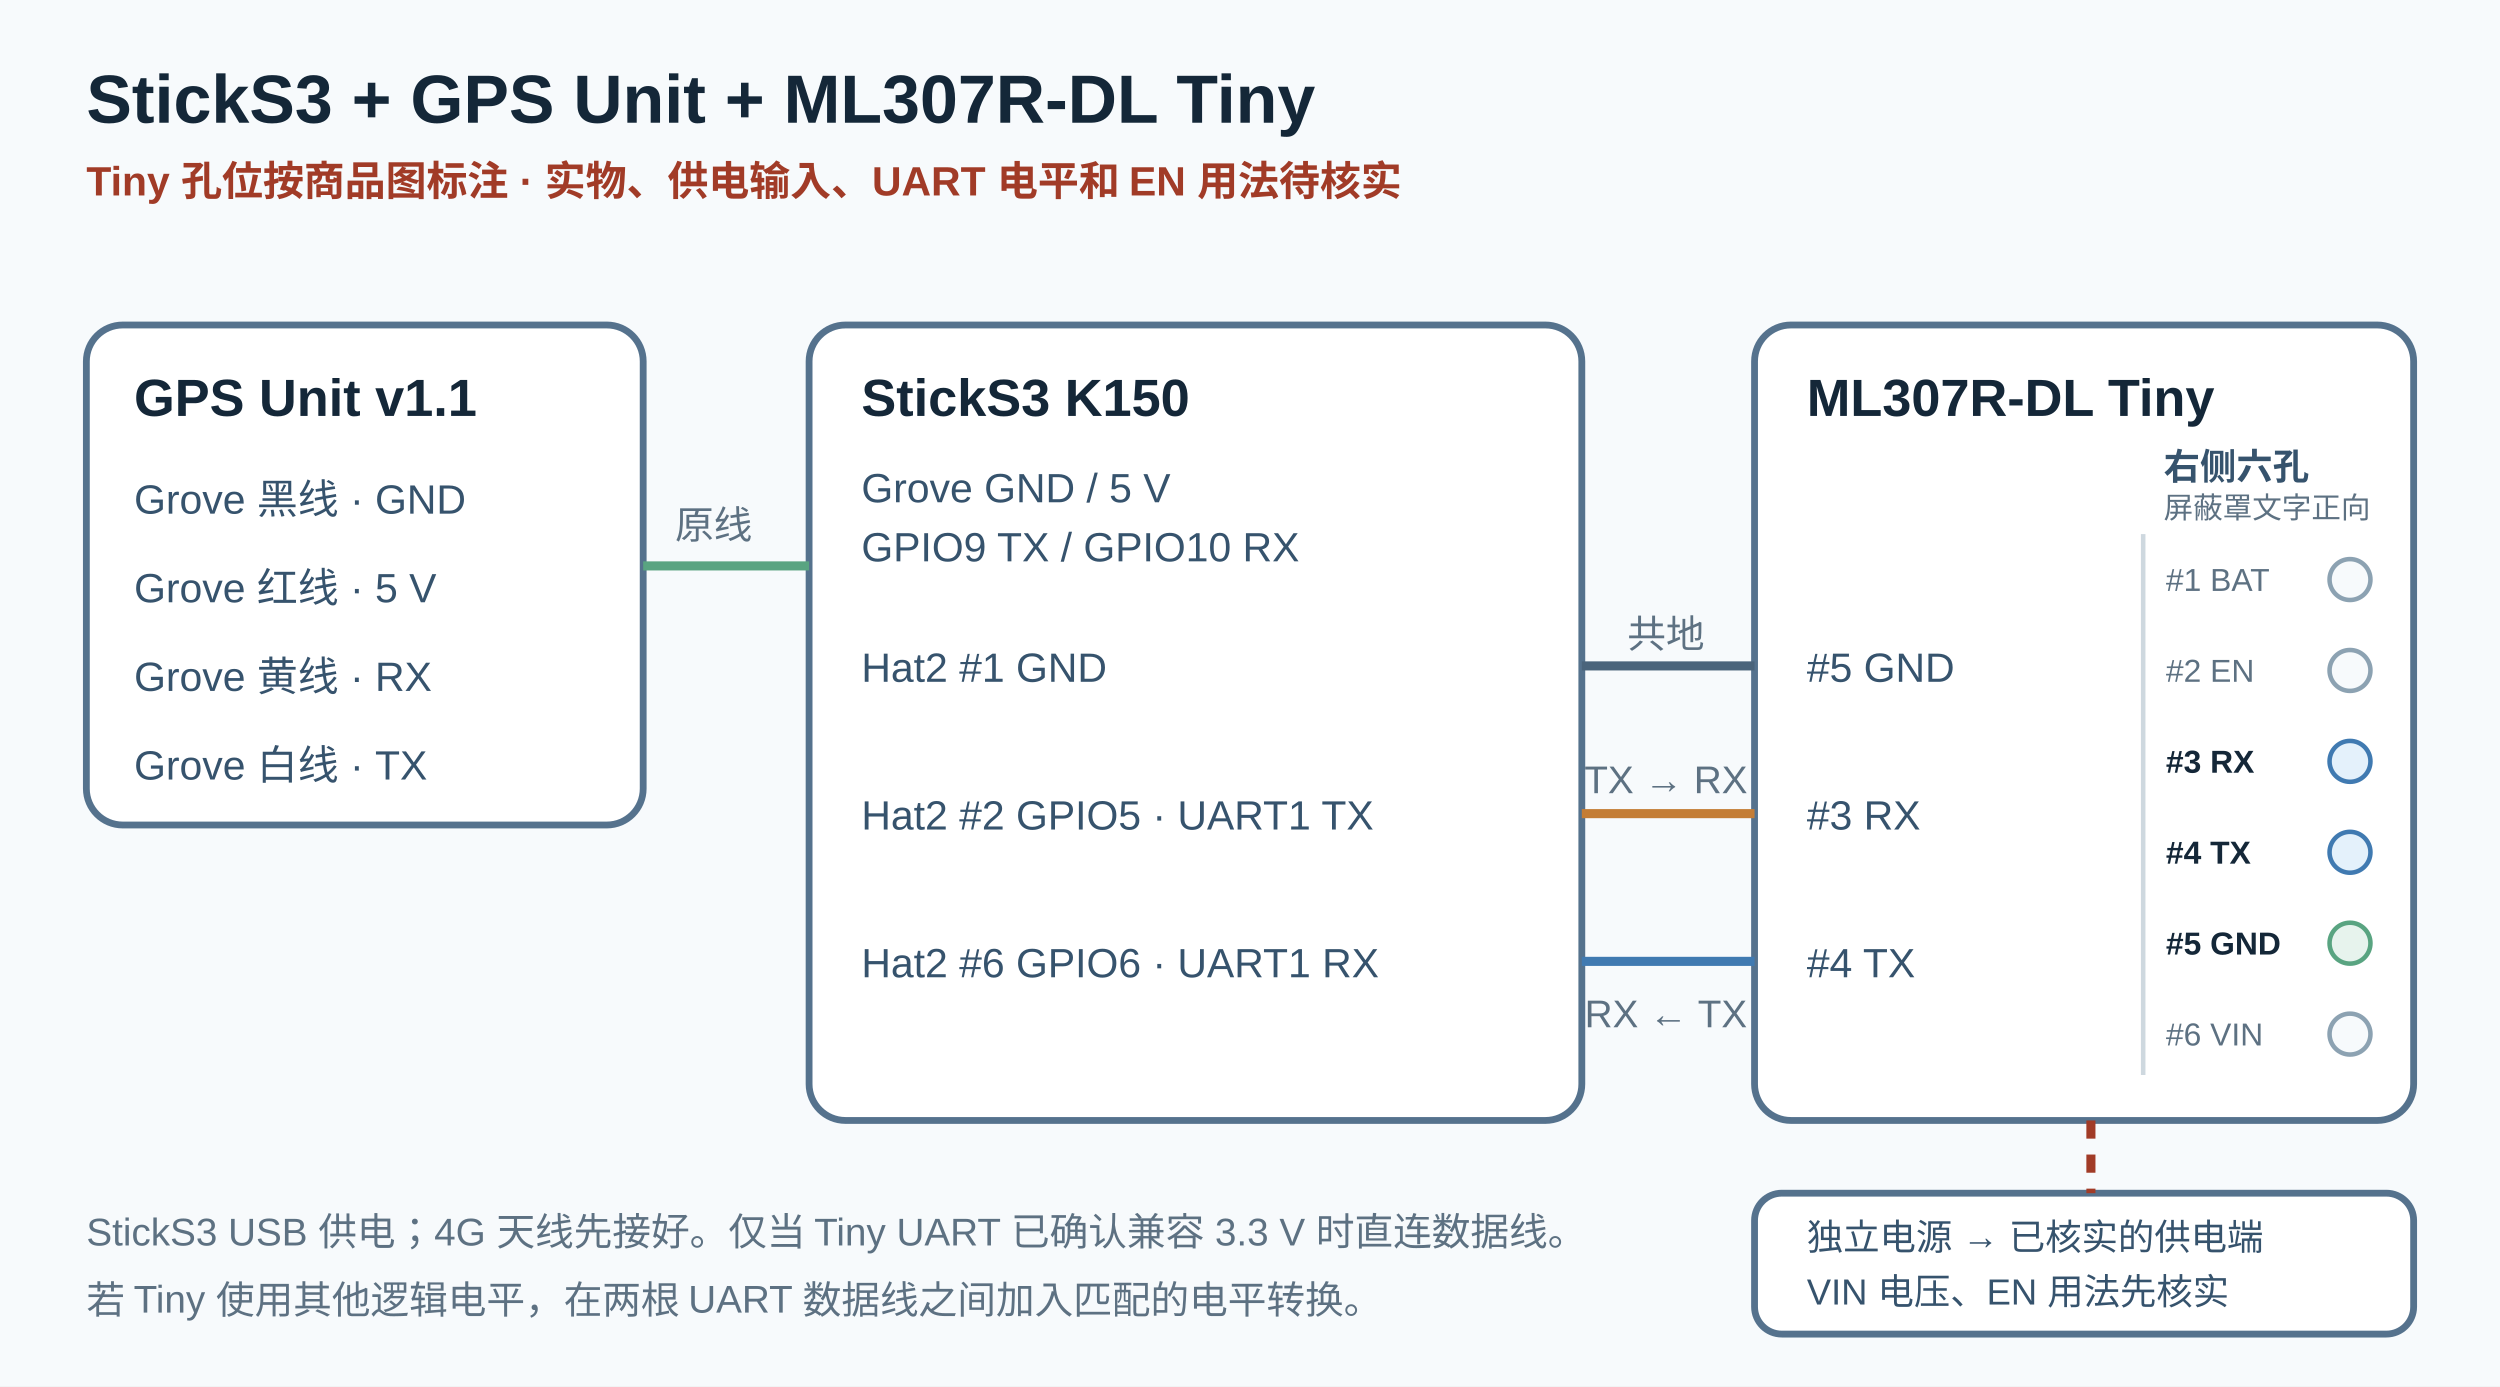
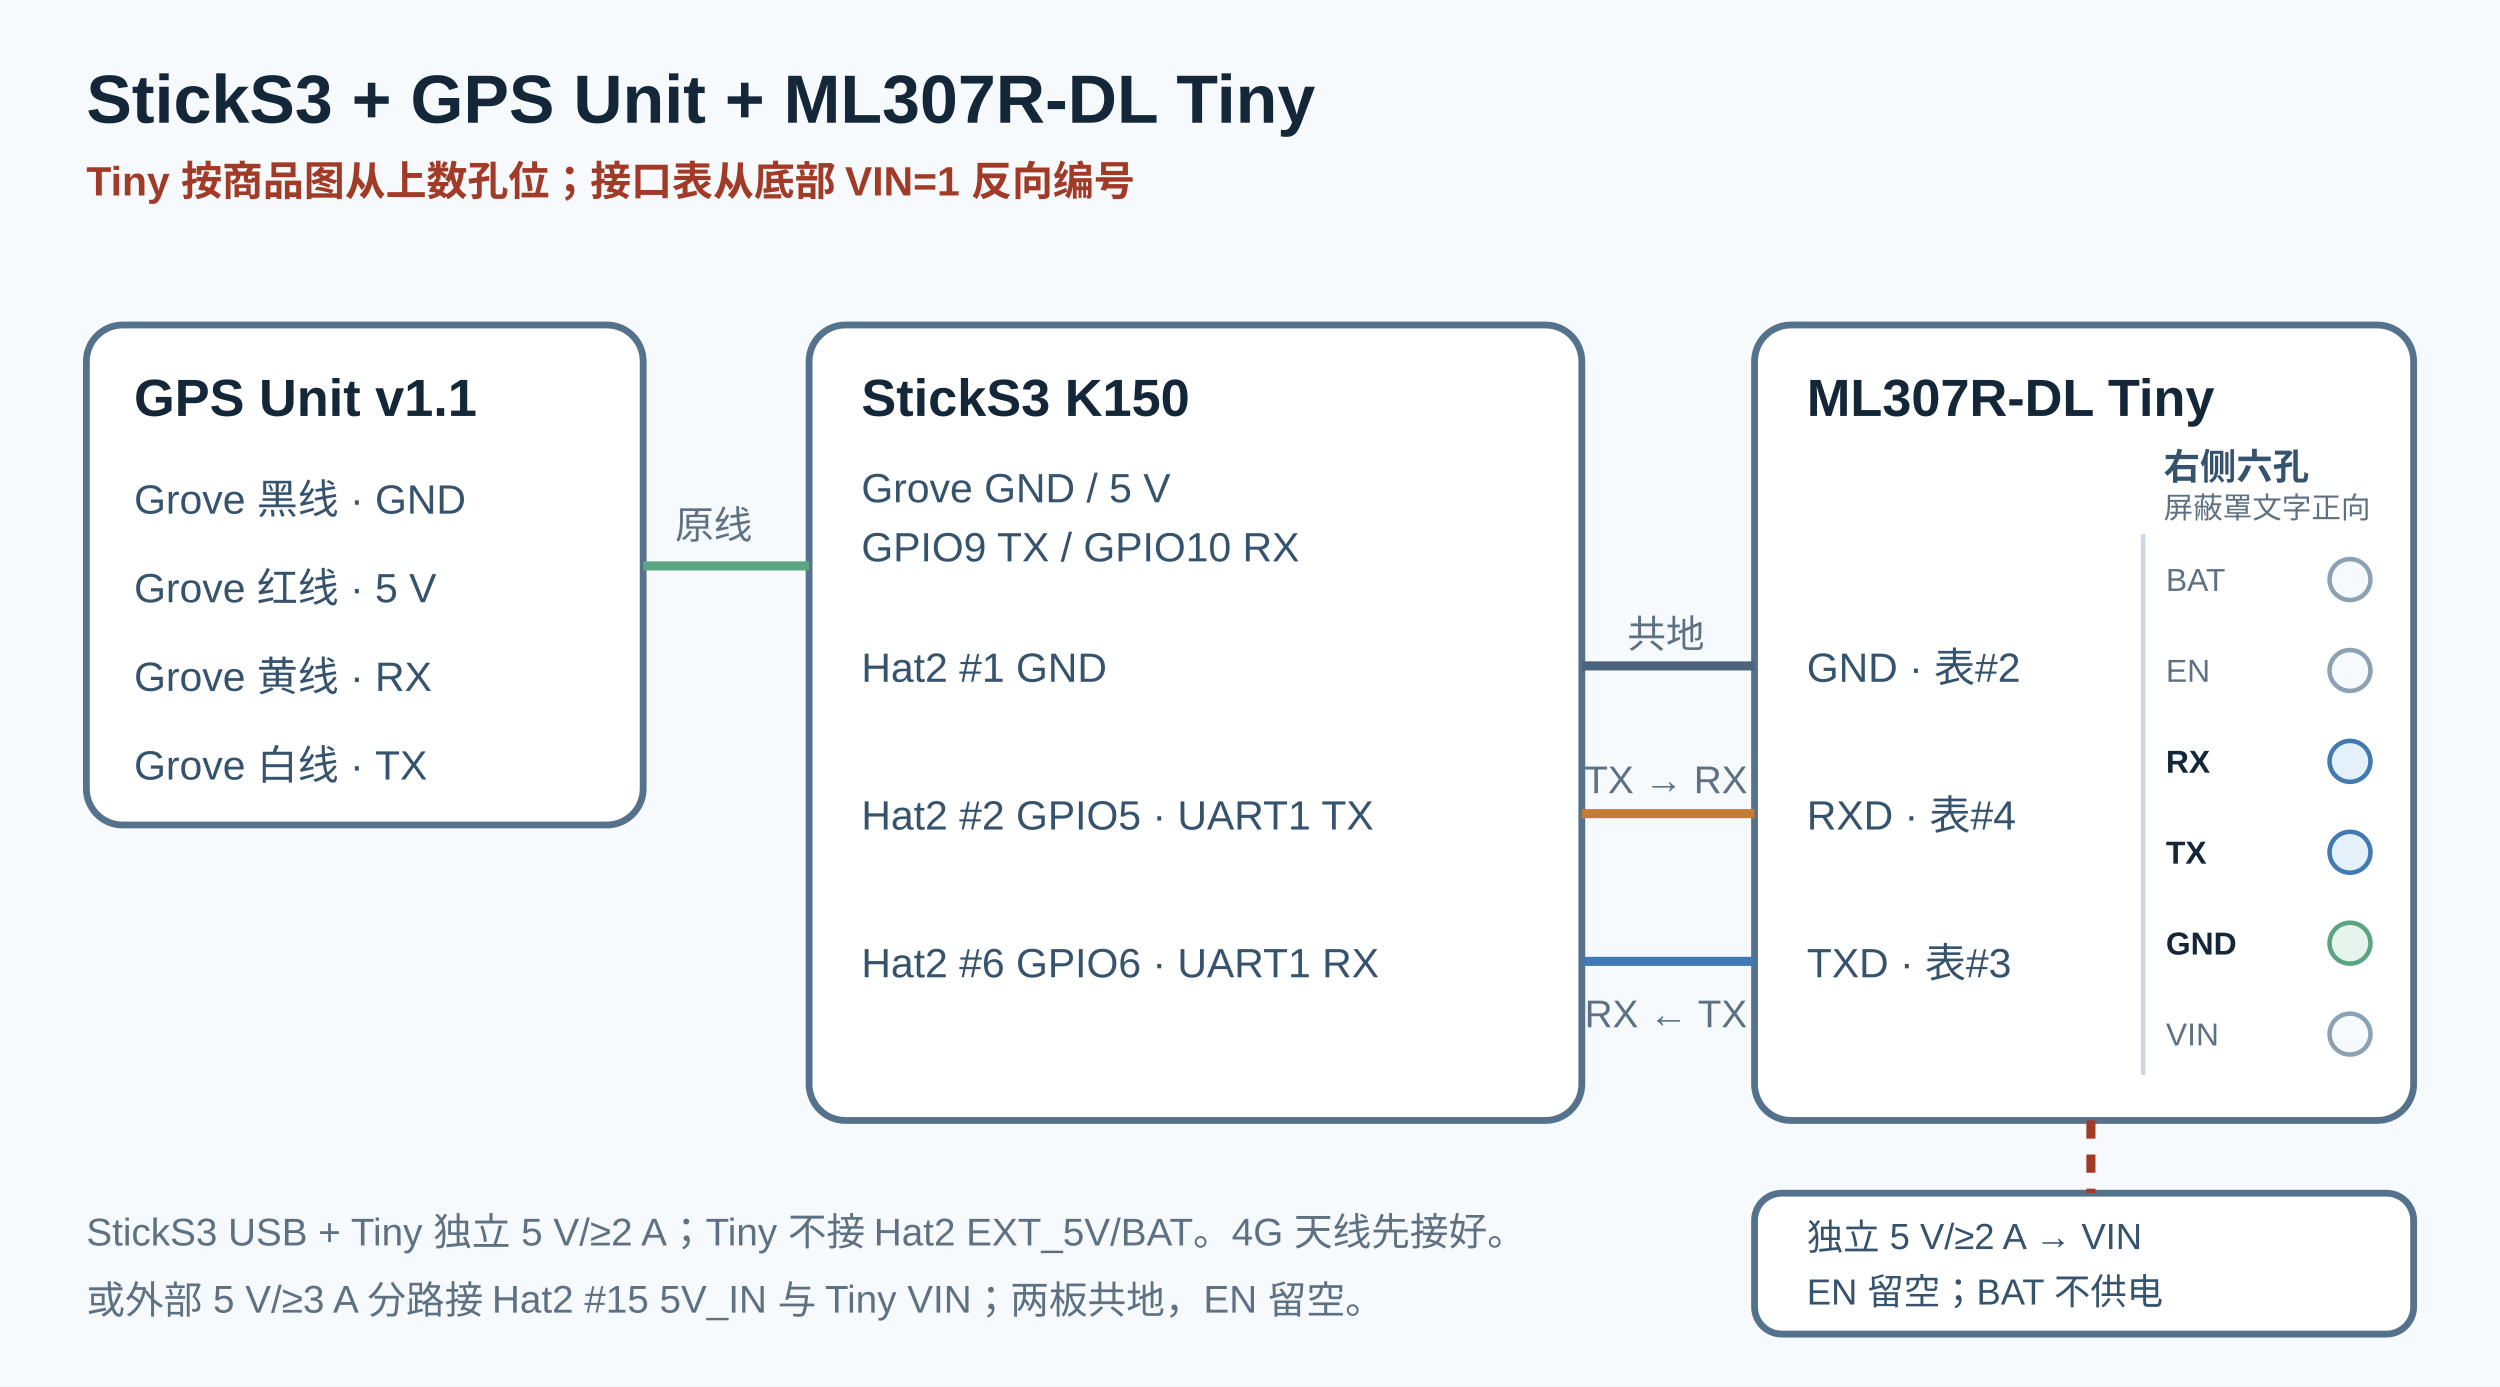
<svg xmlns="http://www.w3.org/2000/svg" width="1100" height="610" viewBox="0 0 1100 610" role="img" aria-labelledby="title desc">
  <rect width="1100" height="610" fill="#f7fafc" />
  <g font-family="Arial, Helvetica, sans-serif">
    <text x="38" y="54" fill="#142738" font-size="30" font-weight="700">StickS3 + GPS Unit + ML307R-DL Tiny</text>
-     <text x="38" y="86" fill="#a13b27" font-size="18" font-weight="700">Tiny 孔位按商品图标注 · 实物、供电输入、UART 电平和 EN 用法待核实</text>
+     <text x="38" y="86" fill="#a13b27" font-size="18" font-weight="700">Tiny 按商品图从上数孔位；接口表从底部 VIN=1 反向编号</text>
    <g fill="#fff" stroke="#55728d" stroke-width="3">
      <rect x="38" y="143" width="245" height="220" rx="16" />
      <rect x="356" y="143" width="340" height="350" rx="16" />
      <rect x="772" y="143" width="290" height="350" rx="16" />
      <rect x="772" y="525" width="290" height="62" rx="12" />
    </g>
    <g fill="#142738" font-size="23" font-weight="700">
      <text x="59" y="183">GPS Unit v1.1</text>
      <text x="379" y="183">StickS3 K150</text>
      <text x="795" y="183">ML307R-DL Tiny</text>
    </g>
    <g fill="#36536d" font-size="18">
      <text x="59" y="226">Grove 黑线 · GND</text>
      <text x="59" y="265">Grove 红线 · 5 V</text>
      <text x="59" y="304">Grove 黄线 · RX</text>
      <text x="59" y="343">Grove 白线 · TX</text>
      <text x="379" y="221">Grove GND / 5 V</text>
      <text x="379" y="247">GPIO9 TX / GPIO10 RX</text>
      <text x="379" y="300">Hat2 #1 GND</text>
      <text x="379" y="365">Hat2 #2 GPIO5 · UART1 TX</text>
      <text x="379" y="430">Hat2 #6 GPIO6 · UART1 RX</text>
-       <text x="795" y="300">#5 GND</text>
-       <text x="795" y="365">#3 RX</text>
-       <text x="795" y="430">#4 TX</text>
-       <text x="795" y="550" font-size="16">独立电源 → 已核实的供电端</text>
-       <text x="795" y="574" font-size="16">VIN 电压、EN 用法先核实</text>
+       <text x="795" y="300">GND · 表#2</text>
+       <text x="795" y="365">RXD · 表#4</text>
+       <text x="795" y="430">TXD · 表#3</text>
+       <text x="795" y="550" font-size="16">独立 5 V/≥2 A → VIN</text>
+       <text x="795" y="574" font-size="16">EN 留空；BAT 不供电</text>
    </g>
    <path d="M943 235 V473" stroke="#ced8df" stroke-width="2" />
    <text x="952" y="211" fill="#36536d" font-size="16" font-weight="700">右侧六孔</text>
    <text x="952" y="228" fill="#5d7182" font-size="13">屏蔽罩文字正向</text>
    <g fill="#5d7182" font-size="14">
-       <text x="953" y="260">#1 BAT</text>
-       <text x="953" y="300">#2 EN</text>
-       <text x="953" y="460">#6 VIN</text>
+       <text x="953" y="260">BAT</text>
+       <text x="953" y="300">EN</text>
+       <text x="953" y="460">VIN</text>
    </g>
    <g fill="#142738" font-size="14" font-weight="700">
-       <text x="953" y="340">#3 RX</text>
-       <text x="953" y="380">#4 TX</text>
-       <text x="953" y="420">#5 GND</text>
+       <text x="953" y="340">RX</text>
+       <text x="953" y="380">TX</text>
+       <text x="953" y="420">GND</text>
    </g>
    <g fill="#f7fafc" stroke="#8ca2b2" stroke-width="2">
      <circle cx="1034" cy="255" r="9" />
      <circle cx="1034" cy="295" r="9" />
      <circle cx="1034" cy="455" r="9" />
    </g>
    <g fill="#e4f1fb" stroke="#407ab1" stroke-width="2">
      <circle cx="1034" cy="335" r="9" />
      <circle cx="1034" cy="375" r="9" />
    </g>
    <circle cx="1034" cy="415" r="9" fill="#e7f3ed" stroke="#59a481" stroke-width="2" />
    <g stroke-width="4" fill="none">
      <path d="M283 249 H356" stroke="#59a481" />
      <path d="M696 293 H772" stroke="#4a647b" />
      <path d="M696 358 H772" stroke="#c47d35" />
      <path d="M772 423 H696" stroke="#407ab1" />
      <path d="M920 493 V525" stroke="#a13b27" stroke-dasharray="8 7" />
    </g>
    <g fill="#5d7182" font-size="17">
      <text x="314" y="237" text-anchor="middle">原线</text>
      <text x="733" y="285" text-anchor="middle">共地</text>
      <text x="733" y="349" text-anchor="middle">TX → RX</text>
      <text x="733" y="452" text-anchor="middle">RX ← TX</text>
-       <text x="38" y="548">StickS3 USB 供电；4G 天线先接好。仅当 Tiny UART 已确认兼容 3.3 V 时直连数据线。</text>
-       <text x="38" y="578">若 Tiny 使用其他逻辑电平，在两根 UART 数据线之间加入匹配的电平转换。</text>
+       <text x="38" y="548">StickS3 USB + Tiny 独立 5 V/≥2 A；Tiny 不接 Hat2 EXT_5V/BAT。4G 天线先接好。</text>
+       <text x="38" y="578">或外部 5 V/≥3 A 分路接 Hat2 #15 5V_IN 与 Tiny VIN；两板共地，EN 留空。</text>
    </g>
  </g>
</svg>
